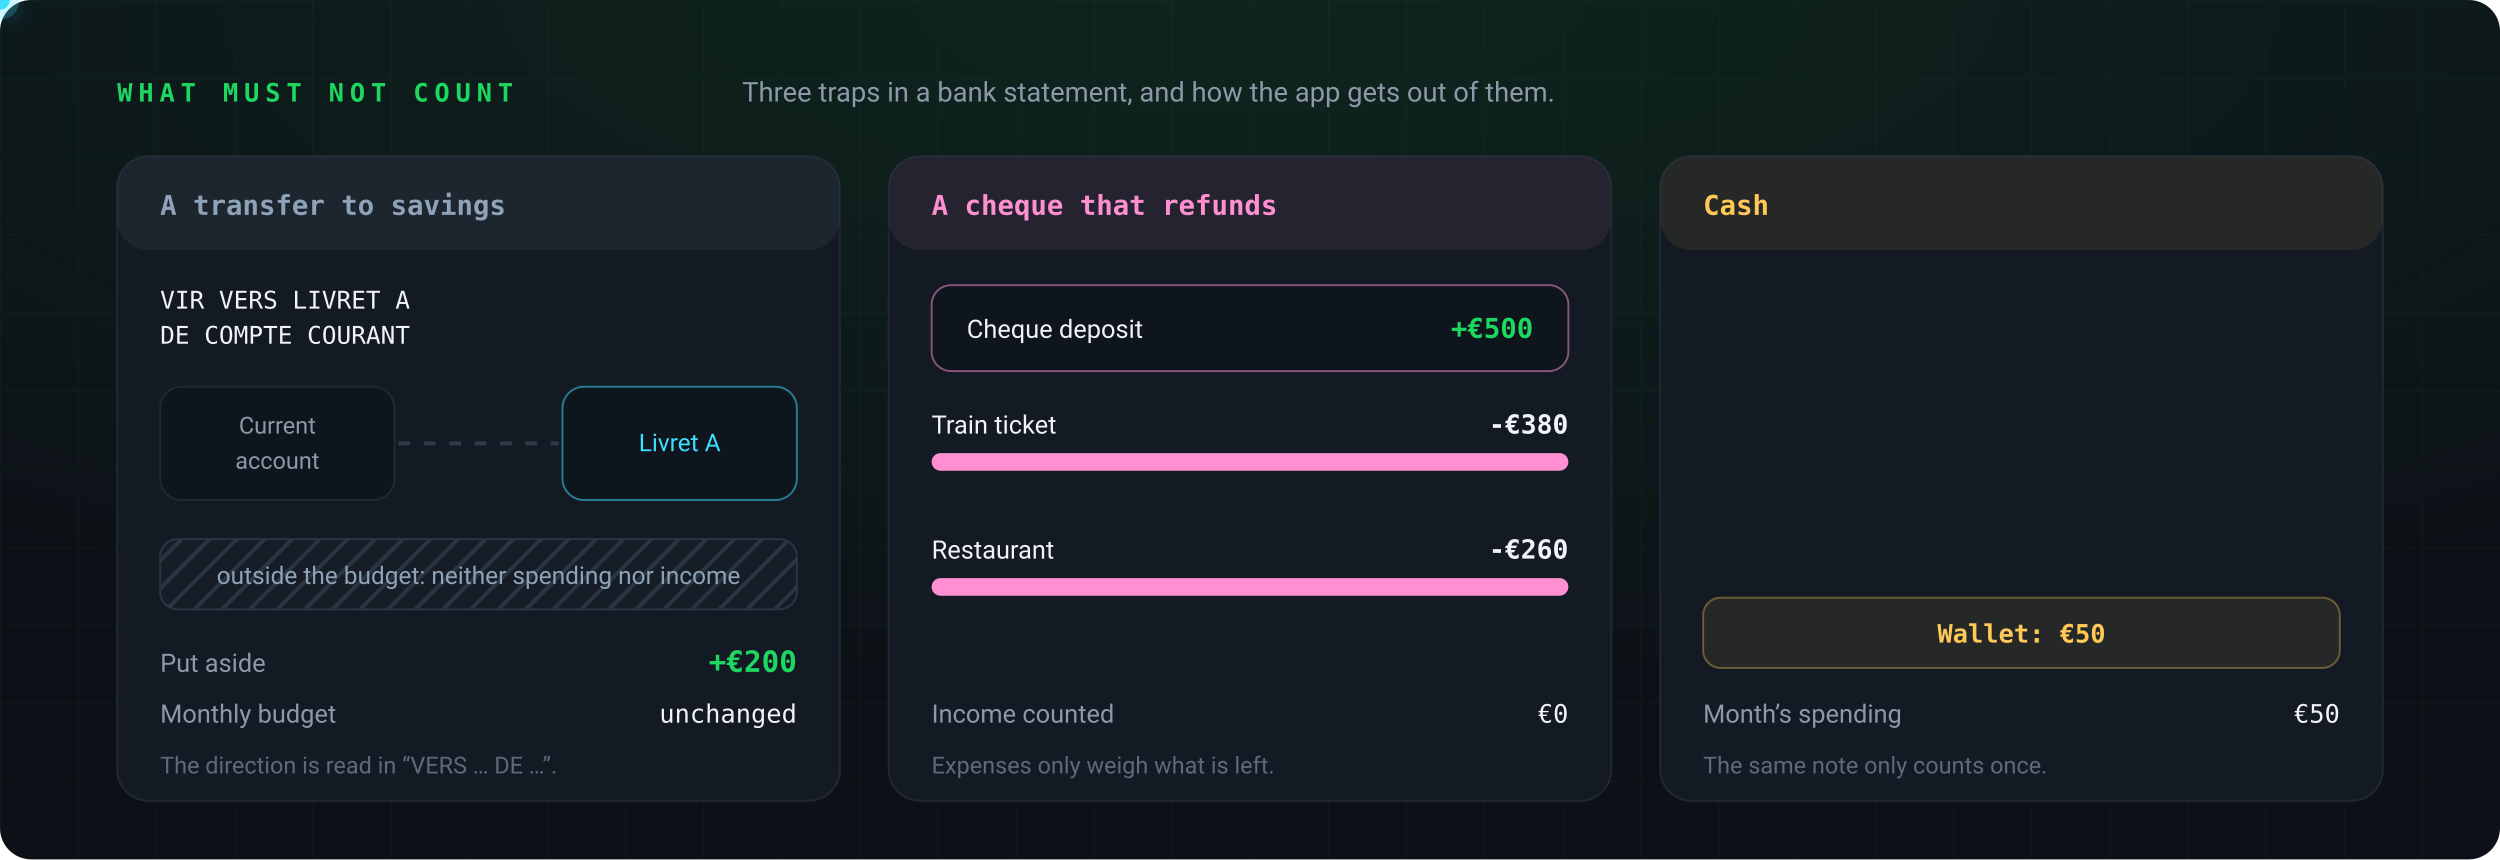
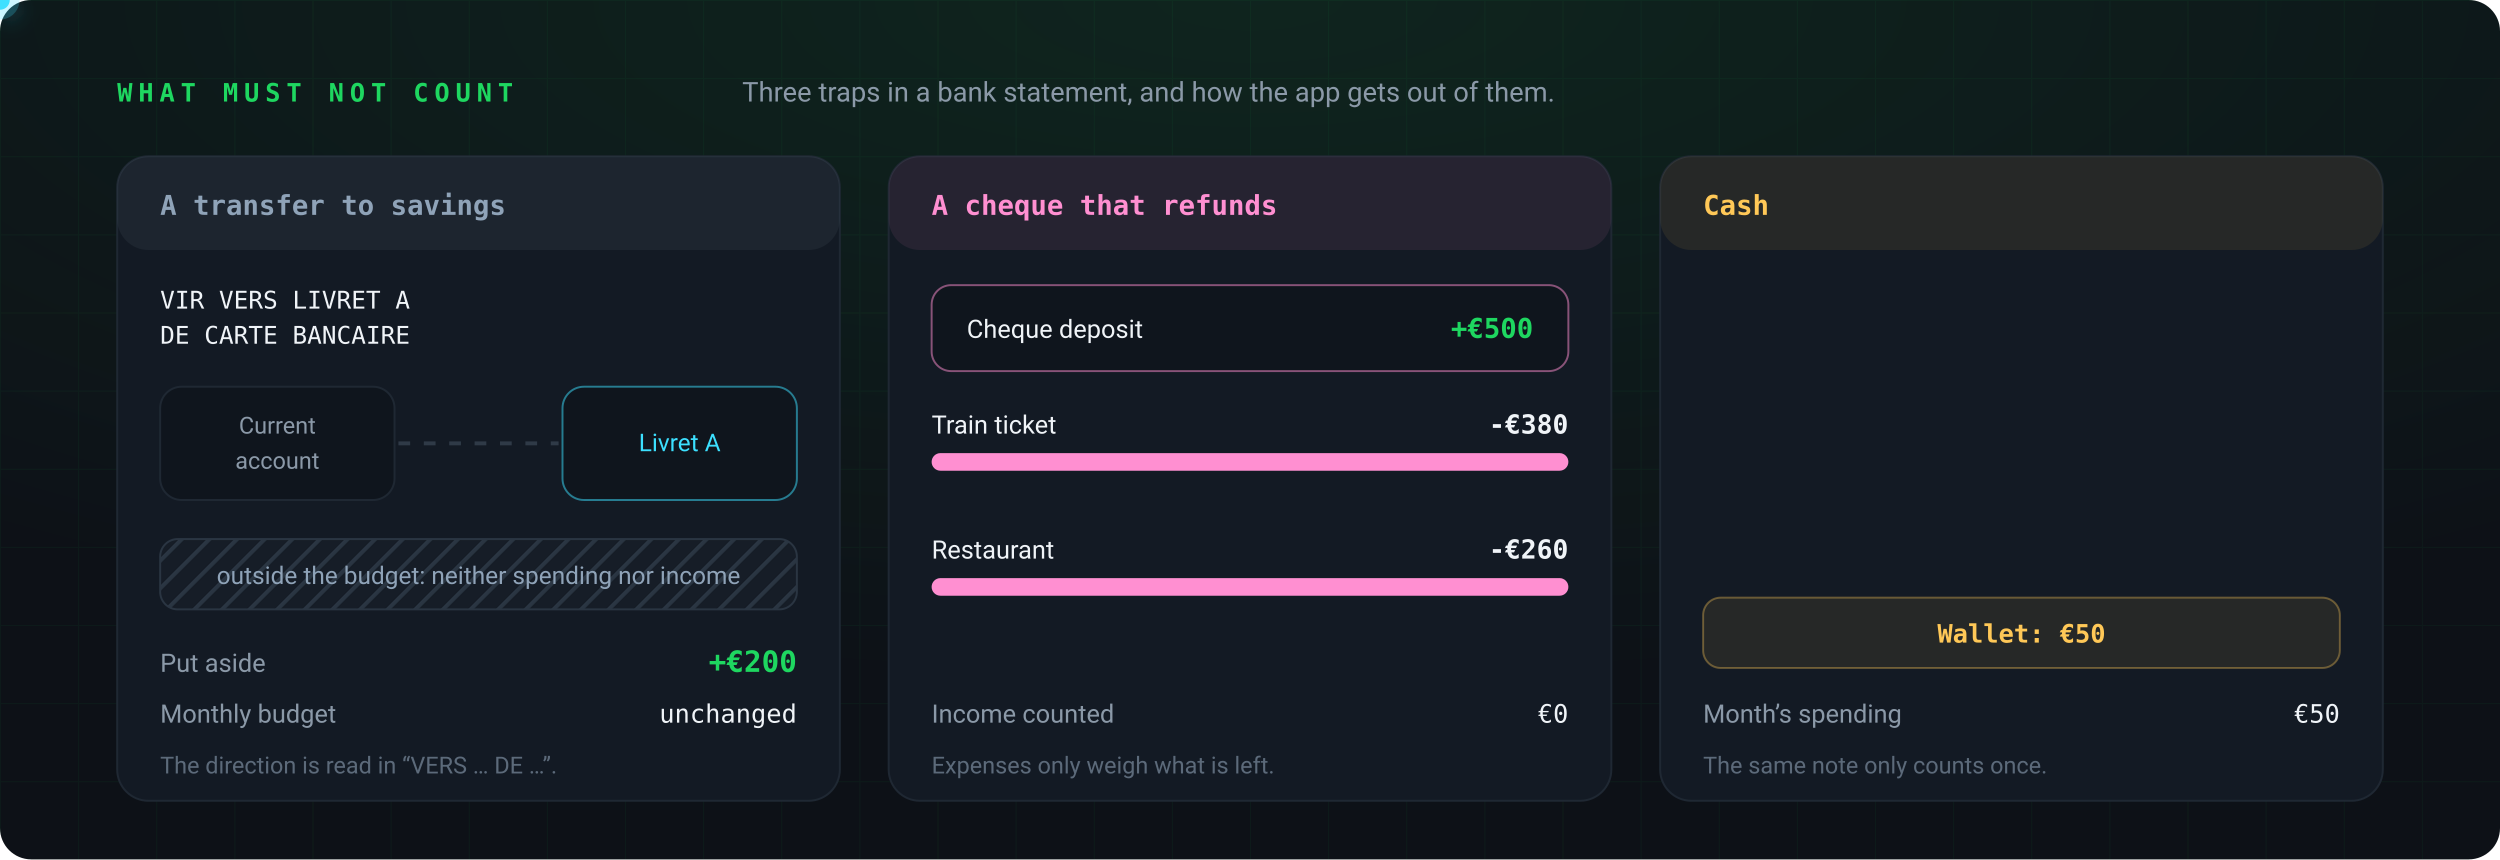
- <svg xmlns="http://www.w3.org/2000/svg" viewBox="0 0 1280 440" width="1280" height="440" role="img" aria-label="Three traps in a statement, and how the app gets out of them. A transfer to the Livret A savings account, read in VIR VERS LIVRET A DE COMPTE COURANT: the money moves from the current account to savings, it is outside the budget, counted as 200 euros put aside, and the budget is unchanged. A 500 euro cheque that refunds: 300 euros go to the 380 euro train ticket, leaving 80, and 200 to the 260 euro restaurant, leaving 60; the cheque does not count as income. Cash: a 50 euro withdrawal, then 12 euros at the market; withdrawals drop to 38, groceries rise to 12, the wallet goes from 50 to 38 euros, and the month’s spending stays at 50 euros, not 62.">
+ <svg xmlns="http://www.w3.org/2000/svg" viewBox="0 0 1280 440" width="1280" height="440" role="img" aria-label="Three traps in a statement, and how the app gets out of them. A transfer to the Livret A savings account, read in VIR VERS LIVRET A DE CARTE BANCAIRE: the money moves from the current account to savings, it is outside the budget, counted as 200 euros put aside, and the budget is unchanged. A 500 euro cheque that refunds: 300 euros go to the 380 euro train ticket, leaving 80, and 200 to the 260 euro restaurant, leaving 60; the cheque does not count as income. Cash: a 50 euro withdrawal, then 12 euros at the market; withdrawals drop to 38, groceries rise to 12, the wallet goes from 50 to 38 euros, and the month’s spending stays at 50 euros, not 62.">
  <defs>
    <filter id="halo" x="-50%" y="-50%" width="200%" height="200%">
      <feGaussianBlur stdDeviation="6" result="b" />
      <feMerge>
        <feMergeNode in="b" />
        <feMergeNode in="SourceGraphic" />
      </feMerge>
    </filter>
    <pattern id="grille" width="40" height="40" patternUnits="userSpaceOnUse">
      <path d="M40 0H0V40" fill="none" stroke="#1ED760" stroke-opacity="0.05" />
    </pattern>
    <pattern id="hachures" width="10" height="10" patternUnits="userSpaceOnUse" patternTransform="rotate(45)">
      <rect width="10" height="10" fill="#161D27" />
      <line x1="0" y1="0" x2="0" y2="10" stroke="#2A3542" stroke-width="4" />
    </pattern>
    <radialGradient id="lueur" cx="50%" cy="0%" r="80%">
      <stop offset="0" stop-color="#1ED760" stop-opacity="0.10" />
      <stop offset="1" stop-color="#1ED760" stop-opacity="0" />
    </radialGradient>
  </defs>
  <rect width="1280" height="440" rx="16" fill="#0D1117" />
  <rect width="1280" height="440" rx="16" fill="url(#grille)" />
  <rect width="1280" height="440" rx="16" fill="url(#lueur)" />
  <text x="60" y="52" font-family="ui-monospace,SFMono-Regular,Menlo,Consolas,monospace" font-size="13" font-weight="700" fill="#1ED760" text-anchor="start" letter-spacing="3">WHAT MUST NOT COUNT</text>
  <text x="380" y="52" font-family="system-ui,-apple-system,Segoe UI,Roboto,Helvetica,Arial,sans-serif" font-size="14" font-weight="400" fill="#8B99A8" text-anchor="start">Three traps in a bank statement, and how the app gets out of them.</text>
  <rect x="60" y="80" width="370" height="330" rx="16" fill="#131A24" stroke="#1F2833" />
  <rect x="60" y="80" width="370" height="48" rx="16" fill="#8FA3B8" fill-opacity="0.08" />
  <text x="82" y="110" font-family="ui-monospace,SFMono-Regular,Menlo,Consolas,monospace" font-size="14" font-weight="700" fill="#8FA3B8" text-anchor="start">A transfer to savings</text>
  <text x="82" y="158" font-family="ui-monospace,SFMono-Regular,Menlo,Consolas,monospace" font-size="12.5" font-weight="400" fill="#F0F4F8" text-anchor="start">VIR VERS LIVRET A</text>
-   <text x="82" y="176" font-family="ui-monospace,SFMono-Regular,Menlo,Consolas,monospace" font-size="12.5" font-weight="400" fill="#F0F4F8" text-anchor="start">DE COMPTE COURANT</text>
+   <text x="82" y="176" font-family="ui-monospace,SFMono-Regular,Menlo,Consolas,monospace" font-size="12.5" font-weight="400" fill="#F0F4F8" text-anchor="start">DE CARTE BANCAIRE</text>
  <rect x="82" y="198" width="120" height="58" rx="11" fill="#0F151D" stroke="#1F2833" />
  <text x="142" y="222" font-family="system-ui,-apple-system,Segoe UI,Roboto,Helvetica,Arial,sans-serif" font-size="12" font-weight="400" fill="#8B99A8" text-anchor="middle">Current</text>
  <text x="142" y="240" font-family="system-ui,-apple-system,Segoe UI,Roboto,Helvetica,Arial,sans-serif" font-size="12" font-weight="400" fill="#8B99A8" text-anchor="middle">account</text>
  <rect x="288" y="198" width="120" height="58" rx="11" fill="#0F151D" stroke="#3CE0FF" stroke-opacity="0.5" />
  <text x="348" y="231" font-family="system-ui,-apple-system,Segoe UI,Roboto,Helvetica,Arial,sans-serif" font-size="12.5" font-weight="400" fill="#3CE0FF" text-anchor="middle">Livret A</text>
  <path d="M204 227 H286" fill="none" stroke="#2F3A47" stroke-width="2" stroke-dasharray="6 7">
    <animate attributeName="stroke-dashoffset" from="26" to="0" dur="1.2s" repeatCount="indefinite" />
  </path>
  <g>
    <g filter="url(#halo)">
      <circle r="10" fill="#3CE0FF" opacity="0.22">
        <animateMotion dur="3s" repeatCount="indefinite" path="M204 227 H286" keyPoints="0;1" keyTimes="0;1" calcMode="linear" />
      </circle>
      <circle r="5" fill="#3CE0FF">
        <animateMotion dur="3s" repeatCount="indefinite" path="M204 227 H286" keyPoints="0;1" keyTimes="0;1" calcMode="linear" />
      </circle>
    </g>
  </g>
  <rect x="82" y="276" width="326" height="36" rx="9" fill="url(#hachures)" stroke="#2A3542" />
  <text x="245" y="299" font-family="system-ui,-apple-system,Segoe UI,Roboto,Helvetica,Arial,sans-serif" font-size="12.5" font-weight="400" fill="#8FA3B8" text-anchor="middle">outside the budget: neither spending nor income</text>
  <g>
    <text x="82" y="344" font-family="system-ui,-apple-system,Segoe UI,Roboto,Helvetica,Arial,sans-serif" font-size="13" font-weight="400" fill="#8B99A8" text-anchor="start">Put aside</text>
    <g>
      <text x="408" y="344" font-family="ui-monospace,SFMono-Regular,Menlo,Consolas,monospace" font-size="15" font-weight="700" fill="#1ED760" text-anchor="end">+€200</text>
      <animate attributeName="opacity" dur="12s" repeatCount="indefinite" keyTimes="0;0.08;0.1;0.95;0.97;1" values="0;0;1;1;0;0" />
    </g>
  </g>
  <text x="82" y="370" font-family="system-ui,-apple-system,Segoe UI,Roboto,Helvetica,Arial,sans-serif" font-size="13" font-weight="400" fill="#8B99A8" text-anchor="start">Monthly budget</text>
  <text x="408" y="370" font-family="ui-monospace,SFMono-Regular,Menlo,Consolas,monospace" font-size="13" font-weight="400" fill="#F0F4F8" text-anchor="end">unchanged</text>
  <text x="82" y="396" font-family="system-ui,-apple-system,Segoe UI,Roboto,Helvetica,Arial,sans-serif" font-size="12" font-weight="400" fill="#5C6A7A" text-anchor="start">The direction is read in “VERS … DE …”.</text>
  <rect x="455" y="80" width="370" height="330" rx="16" fill="#131A24" stroke="#1F2833" />
  <rect x="455" y="80" width="370" height="48" rx="16" fill="#FF8FD1" fill-opacity="0.08" />
  <text x="477" y="110" font-family="ui-monospace,SFMono-Regular,Menlo,Consolas,monospace" font-size="14" font-weight="700" fill="#FF8FD1" text-anchor="start">A cheque that refunds</text>
  <rect x="477" y="146" width="326" height="44" rx="10" fill="#0F151D" stroke="#FF8FD1" stroke-opacity="0.5" />
  <text x="495" y="173" font-family="system-ui,-apple-system,Segoe UI,Roboto,Helvetica,Arial,sans-serif" font-size="13" font-weight="400" fill="#F0F4F8" text-anchor="start">Cheque deposit</text>
  <text x="785" y="173" font-family="ui-monospace,SFMono-Regular,Menlo,Consolas,monospace" font-size="14" font-weight="700" fill="#1ED760" text-anchor="end">+€500</text>
  <text x="477" y="222" font-family="system-ui,-apple-system,Segoe UI,Roboto,Helvetica,Arial,sans-serif" font-size="13" font-weight="400" fill="#F0F4F8" text-anchor="start">Train ticket</text>
  <text x="803" y="222" font-family="system-ui,-apple-system,Segoe UI,Roboto,Helvetica,Arial,sans-serif" font-size="14" font-weight="400" fill="#8B99A8" text-anchor="start" />
  <text x="803" y="222" font-family="ui-monospace,SFMono-Regular,Menlo,Consolas,monospace" font-size="13.5" font-weight="700" fill="#F0F4F8" text-anchor="end">-€380<animate attributeName="opacity" dur="12s" repeatCount="indefinite" keyTimes="0;0.24;0.95" values="1;0;1" calcMode="discrete" />
  </text>
  <text x="803" y="222" font-family="ui-monospace,SFMono-Regular,Menlo,Consolas,monospace" font-size="13.5" font-weight="700" fill="#FF8FD1" text-anchor="end" opacity="0">€80 left<animate attributeName="opacity" dur="12s" repeatCount="indefinite" keyTimes="0;0.24;0.95" values="0;1;0" calcMode="discrete" />
  </text>
  <rect x="477" y="232" width="326" height="9" rx="4.5" fill="#1D2530" />
+   <rect x="477" y="232" width="326" height="9" rx="4.5" fill="none" stroke="#FF8FD1" stroke-opacity="0.55" stroke-dasharray="3 3" opacity="0" display="none">
+     <animate attributeName="opacity" dur="12s" repeatCount="indefinite" keyTimes="0;0.12;0.14;0.95;0.97;1" values="0;0;1;1;0;0" />
+     <animate attributeName="display" dur="12s" repeatCount="indefinite" keyTimes="0;0.12;0.14;0.95;0.97;1" values="none;inline;inline;inline;none;none" calcMode="discrete" />
+   </rect>
  <rect x="477" y="232" width="326" height="9" rx="4.5" fill="#FF8FD1">
    <animate attributeName="width" dur="12s" repeatCount="indefinite" keyTimes="0;0.12;0.24;0.95;0.99;1" values="326;326;69;69;326;326" />
  </rect>
-   <g opacity="0">
+   <g opacity="0" display="none">
    <animate attributeName="opacity" dur="12s" repeatCount="indefinite" keyTimes="0;0.12;0.14;0.95;0.97;1" values="0;0;1;1;0;0" />
-     <text x="477" y="260" font-family="system-ui,-apple-system,Segoe UI,Roboto,Helvetica,Arial,sans-serif" font-size="11.5" font-weight="400" fill="#FF8FD1" text-anchor="start">€300 from the cheque</text>
+     <animate attributeName="display" dur="12s" repeatCount="indefinite" keyTimes="0;0.12;0.14;0.95;0.97;1" values="none;inline;inline;inline;none;none" calcMode="discrete" />
+     <text x="803" y="260" font-family="system-ui,-apple-system,Segoe UI,Roboto,Helvetica,Arial,sans-serif" font-size="11.5" font-weight="400" fill="#8B99A8" text-anchor="end">€300 refunded by the cheque</text>
  </g>
  <text x="477" y="286" font-family="system-ui,-apple-system,Segoe UI,Roboto,Helvetica,Arial,sans-serif" font-size="13" font-weight="400" fill="#F0F4F8" text-anchor="start">Restaurant</text>
  <text x="803" y="286" font-family="system-ui,-apple-system,Segoe UI,Roboto,Helvetica,Arial,sans-serif" font-size="14" font-weight="400" fill="#8B99A8" text-anchor="start" />
  <text x="803" y="286" font-family="ui-monospace,SFMono-Regular,Menlo,Consolas,monospace" font-size="13.5" font-weight="700" fill="#F0F4F8" text-anchor="end">-€260<animate attributeName="opacity" dur="12s" repeatCount="indefinite" keyTimes="0;0.42;0.95" values="1;0;1" calcMode="discrete" />
  </text>
  <text x="803" y="286" font-family="ui-monospace,SFMono-Regular,Menlo,Consolas,monospace" font-size="13.5" font-weight="700" fill="#FF8FD1" text-anchor="end" opacity="0">€60 left<animate attributeName="opacity" dur="12s" repeatCount="indefinite" keyTimes="0;0.42;0.95" values="0;1;0" calcMode="discrete" />
  </text>
  <rect x="477" y="296" width="326" height="9" rx="4.5" fill="#1D2530" />
+   <rect x="477" y="296" width="326" height="9" rx="4.5" fill="none" stroke="#FF8FD1" stroke-opacity="0.55" stroke-dasharray="3 3" opacity="0" display="none">
+     <animate attributeName="opacity" dur="12s" repeatCount="indefinite" keyTimes="0;0.3;0.32;0.95;0.97;1" values="0;0;1;1;0;0" />
+     <animate attributeName="display" dur="12s" repeatCount="indefinite" keyTimes="0;0.3;0.32;0.95;0.97;1" values="none;inline;inline;inline;none;none" calcMode="discrete" />
+   </rect>
  <rect x="477" y="296" width="326" height="9" rx="4.5" fill="#FF8FD1">
    <animate attributeName="width" dur="12s" repeatCount="indefinite" keyTimes="0;0.3;0.42;0.95;0.99;1" values="326;326;75;75;326;326" />
  </rect>
-   <g opacity="0">
+   <g opacity="0" display="none">
    <animate attributeName="opacity" dur="12s" repeatCount="indefinite" keyTimes="0;0.3;0.32;0.95;0.97;1" values="0;0;1;1;0;0" />
-     <text x="477" y="324" font-family="system-ui,-apple-system,Segoe UI,Roboto,Helvetica,Arial,sans-serif" font-size="11.5" font-weight="400" fill="#FF8FD1" text-anchor="start">€200 from the cheque</text>
+     <animate attributeName="display" dur="12s" repeatCount="indefinite" keyTimes="0;0.3;0.32;0.95;0.97;1" values="none;inline;inline;inline;none;none" calcMode="discrete" />
+     <text x="803" y="324" font-family="system-ui,-apple-system,Segoe UI,Roboto,Helvetica,Arial,sans-serif" font-size="11.5" font-weight="400" fill="#8B99A8" text-anchor="end">€200 refunded by the cheque</text>
  </g>
-   <path d="M477 168 H466 V236 H475" fill="none" stroke="#FF8FD1" stroke-opacity="0.6" stroke-width="1.5" stroke-linejoin="round" opacity="0">
+   <path d="M477 168 H466 V236 H475" fill="none" stroke="#FF8FD1" stroke-opacity="0.6" stroke-width="1.5" stroke-linejoin="round" opacity="0" display="none">
    <animate attributeName="opacity" dur="12s" repeatCount="indefinite" keyTimes="0;0.1;0.12;0.95;0.97;1" values="0;0;1;1;0;0" />
+     <animate attributeName="display" dur="12s" repeatCount="indefinite" keyTimes="0;0.1;0.12;0.95;0.97;1" values="none;inline;inline;inline;none;none" calcMode="discrete" />
  </path>
-   <path d="M477 168 H466 V300 H475" fill="none" stroke="#FF8FD1" stroke-opacity="0.6" stroke-width="1.5" stroke-linejoin="round" opacity="0">
+   <path d="M477 168 H466 V300 H475" fill="none" stroke="#FF8FD1" stroke-opacity="0.6" stroke-width="1.5" stroke-linejoin="round" opacity="0" display="none">
    <animate attributeName="opacity" dur="12s" repeatCount="indefinite" keyTimes="0;0.28;0.3;0.95;0.97;1" values="0;0;1;1;0;0" />
+     <animate attributeName="display" dur="12s" repeatCount="indefinite" keyTimes="0;0.28;0.3;0.95;0.97;1" values="none;inline;inline;inline;none;none" calcMode="discrete" />
  </path>
  <text x="477" y="370" font-family="system-ui,-apple-system,Segoe UI,Roboto,Helvetica,Arial,sans-serif" font-size="13" font-weight="400" fill="#8B99A8" text-anchor="start">Income counted</text>
  <g>
    <text x="803" y="370" font-family="ui-monospace,SFMono-Regular,Menlo,Consolas,monospace" font-size="13" font-weight="400" fill="#F0F4F8" text-anchor="end">€0</text>
  </g>
  <text x="477" y="396" font-family="system-ui,-apple-system,Segoe UI,Roboto,Helvetica,Arial,sans-serif" font-size="12" font-weight="400" fill="#5C6A7A" text-anchor="start">Expenses only weigh what is left.</text>
  <rect x="850" y="80" width="370" height="330" rx="16" fill="#131A24" stroke="#1F2833" />
  <rect x="850" y="80" width="370" height="48" rx="16" fill="#FFC857" fill-opacity="0.08" />
  <text x="872" y="110" font-family="ui-monospace,SFMono-Regular,Menlo,Consolas,monospace" font-size="14" font-weight="700" fill="#FFC857" text-anchor="start">Cash</text>
-   <g opacity="0">
+   <g opacity="0" display="none">
    <animate attributeName="opacity" dur="12s" repeatCount="indefinite" keyTimes="0;0.03;0.05;0.95;0.97;1" values="0;0;1;1;0;0" />
+     <animate attributeName="display" dur="12s" repeatCount="indefinite" keyTimes="0;0.03;0.05;0.95;0.97;1" values="none;inline;inline;inline;none;none" calcMode="discrete" />
    <rect x="872" y="146" width="326" height="40" rx="10" fill="#0F151D" stroke="#1F2833" />
    <text x="888" y="171" font-family="system-ui,-apple-system,Segoe UI,Roboto,Helvetica,Arial,sans-serif" font-size="13" font-weight="400" fill="#F0F4F8" text-anchor="start">ATM withdrawal</text>
    <text x="1182" y="171" font-family="ui-monospace,SFMono-Regular,Menlo,Consolas,monospace" font-size="13.5" font-weight="700" fill="#F0F4F8" text-anchor="end">-€50</text>
  </g>
-   <g opacity="0">
+   <g opacity="0" display="none">
    <animate attributeName="opacity" dur="12s" repeatCount="indefinite" keyTimes="0;0.28;0.3;0.95;0.97;1" values="0;0;1;1;0;0" />
+     <animate attributeName="display" dur="12s" repeatCount="indefinite" keyTimes="0;0.28;0.3;0.95;0.97;1" values="none;inline;inline;inline;none;none" calcMode="discrete" />
    <rect x="872" y="194" width="326" height="40" rx="10" fill="#0F151D" stroke="#1F2833" />
    <text x="888" y="219" font-family="system-ui,-apple-system,Segoe UI,Roboto,Helvetica,Arial,sans-serif" font-size="13" font-weight="400" fill="#F0F4F8" text-anchor="start">Market, paid in cash</text>
    <text x="1182" y="219" font-family="ui-monospace,SFMono-Regular,Menlo,Consolas,monospace" font-size="13.5" font-weight="700" fill="#F0F4F8" text-anchor="end">-€12</text>
  </g>
-   <g opacity="0">
+   <g opacity="0" display="none">
    <animate attributeName="opacity" dur="12s" repeatCount="indefinite" keyTimes="0;0.48;0.5;0.95;0.97;1" values="0;0;1;1;0;0" />
+     <animate attributeName="display" dur="12s" repeatCount="indefinite" keyTimes="0;0.48;0.5;0.95;0.97;1" values="none;inline;inline;inline;none;none" calcMode="discrete" />
    <text x="872" y="264" font-family="system-ui,-apple-system,Segoe UI,Roboto,Helvetica,Arial,sans-serif" font-size="13" font-weight="400" fill="#8B99A8" text-anchor="start">Withdrawals</text>
    <text x="1198" y="264" font-family="ui-monospace,SFMono-Regular,Menlo,Consolas,monospace" font-size="13.5" font-weight="700" fill="#FFC857" text-anchor="end">€38</text>
    <text x="872" y="290" font-family="system-ui,-apple-system,Segoe UI,Roboto,Helvetica,Arial,sans-serif" font-size="13" font-weight="400" fill="#8B99A8" text-anchor="start">Groceries</text>
    <text x="1198" y="290" font-family="ui-monospace,SFMono-Regular,Menlo,Consolas,monospace" font-size="13.5" font-weight="700" fill="#1ED760" text-anchor="end">€12</text>
  </g>
  <rect x="872" y="306" width="326" height="36" rx="9" fill="#FFC857" fill-opacity="0.08" stroke="#FFC857" stroke-opacity="0.35" />
  <g>
    <text x="1035" y="329" font-family="ui-monospace,SFMono-Regular,Menlo,Consolas,monospace" font-size="13" font-weight="700" fill="#FFC857" text-anchor="middle">Wallet: €50</text>
    <animate attributeName="opacity" dur="12s" repeatCount="indefinite" keyTimes="0;0.32;0.95" values="1;0;1" calcMode="discrete" />
  </g>
  <g opacity="0">
    <text x="1035" y="329" font-family="ui-monospace,SFMono-Regular,Menlo,Consolas,monospace" font-size="13" font-weight="700" fill="#FFC857" text-anchor="middle">Wallet: €38</text>
    <animate attributeName="opacity" dur="12s" repeatCount="indefinite" keyTimes="0;0.32;0.95" values="0;1;0" calcMode="discrete" />
  </g>
  <text x="872" y="370" font-family="system-ui,-apple-system,Segoe UI,Roboto,Helvetica,Arial,sans-serif" font-size="13" font-weight="400" fill="#8B99A8" text-anchor="start">Month’s spending</text>
  <g>
    <text x="1198" y="370" font-family="ui-monospace,SFMono-Regular,Menlo,Consolas,monospace" font-size="13" font-weight="400" fill="#F0F4F8" text-anchor="end">€50</text>
    <animate attributeName="opacity" dur="12s" repeatCount="indefinite" keyTimes="0;0.5;0.95" values="1;0;1" calcMode="discrete" />
  </g>
  <g opacity="0">
    <text x="1198" y="370" font-family="ui-monospace,SFMono-Regular,Menlo,Consolas,monospace" font-size="13" font-weight="400" fill="#F0F4F8" text-anchor="end">€50, not 62</text>
    <animate attributeName="opacity" dur="12s" repeatCount="indefinite" keyTimes="0;0.5;0.95" values="0;1;0" calcMode="discrete" />
  </g>
  <text x="872" y="396" font-family="system-ui,-apple-system,Segoe UI,Roboto,Helvetica,Arial,sans-serif" font-size="12" font-weight="400" fill="#5C6A7A" text-anchor="start">The same note only counts once.</text>
</svg>
